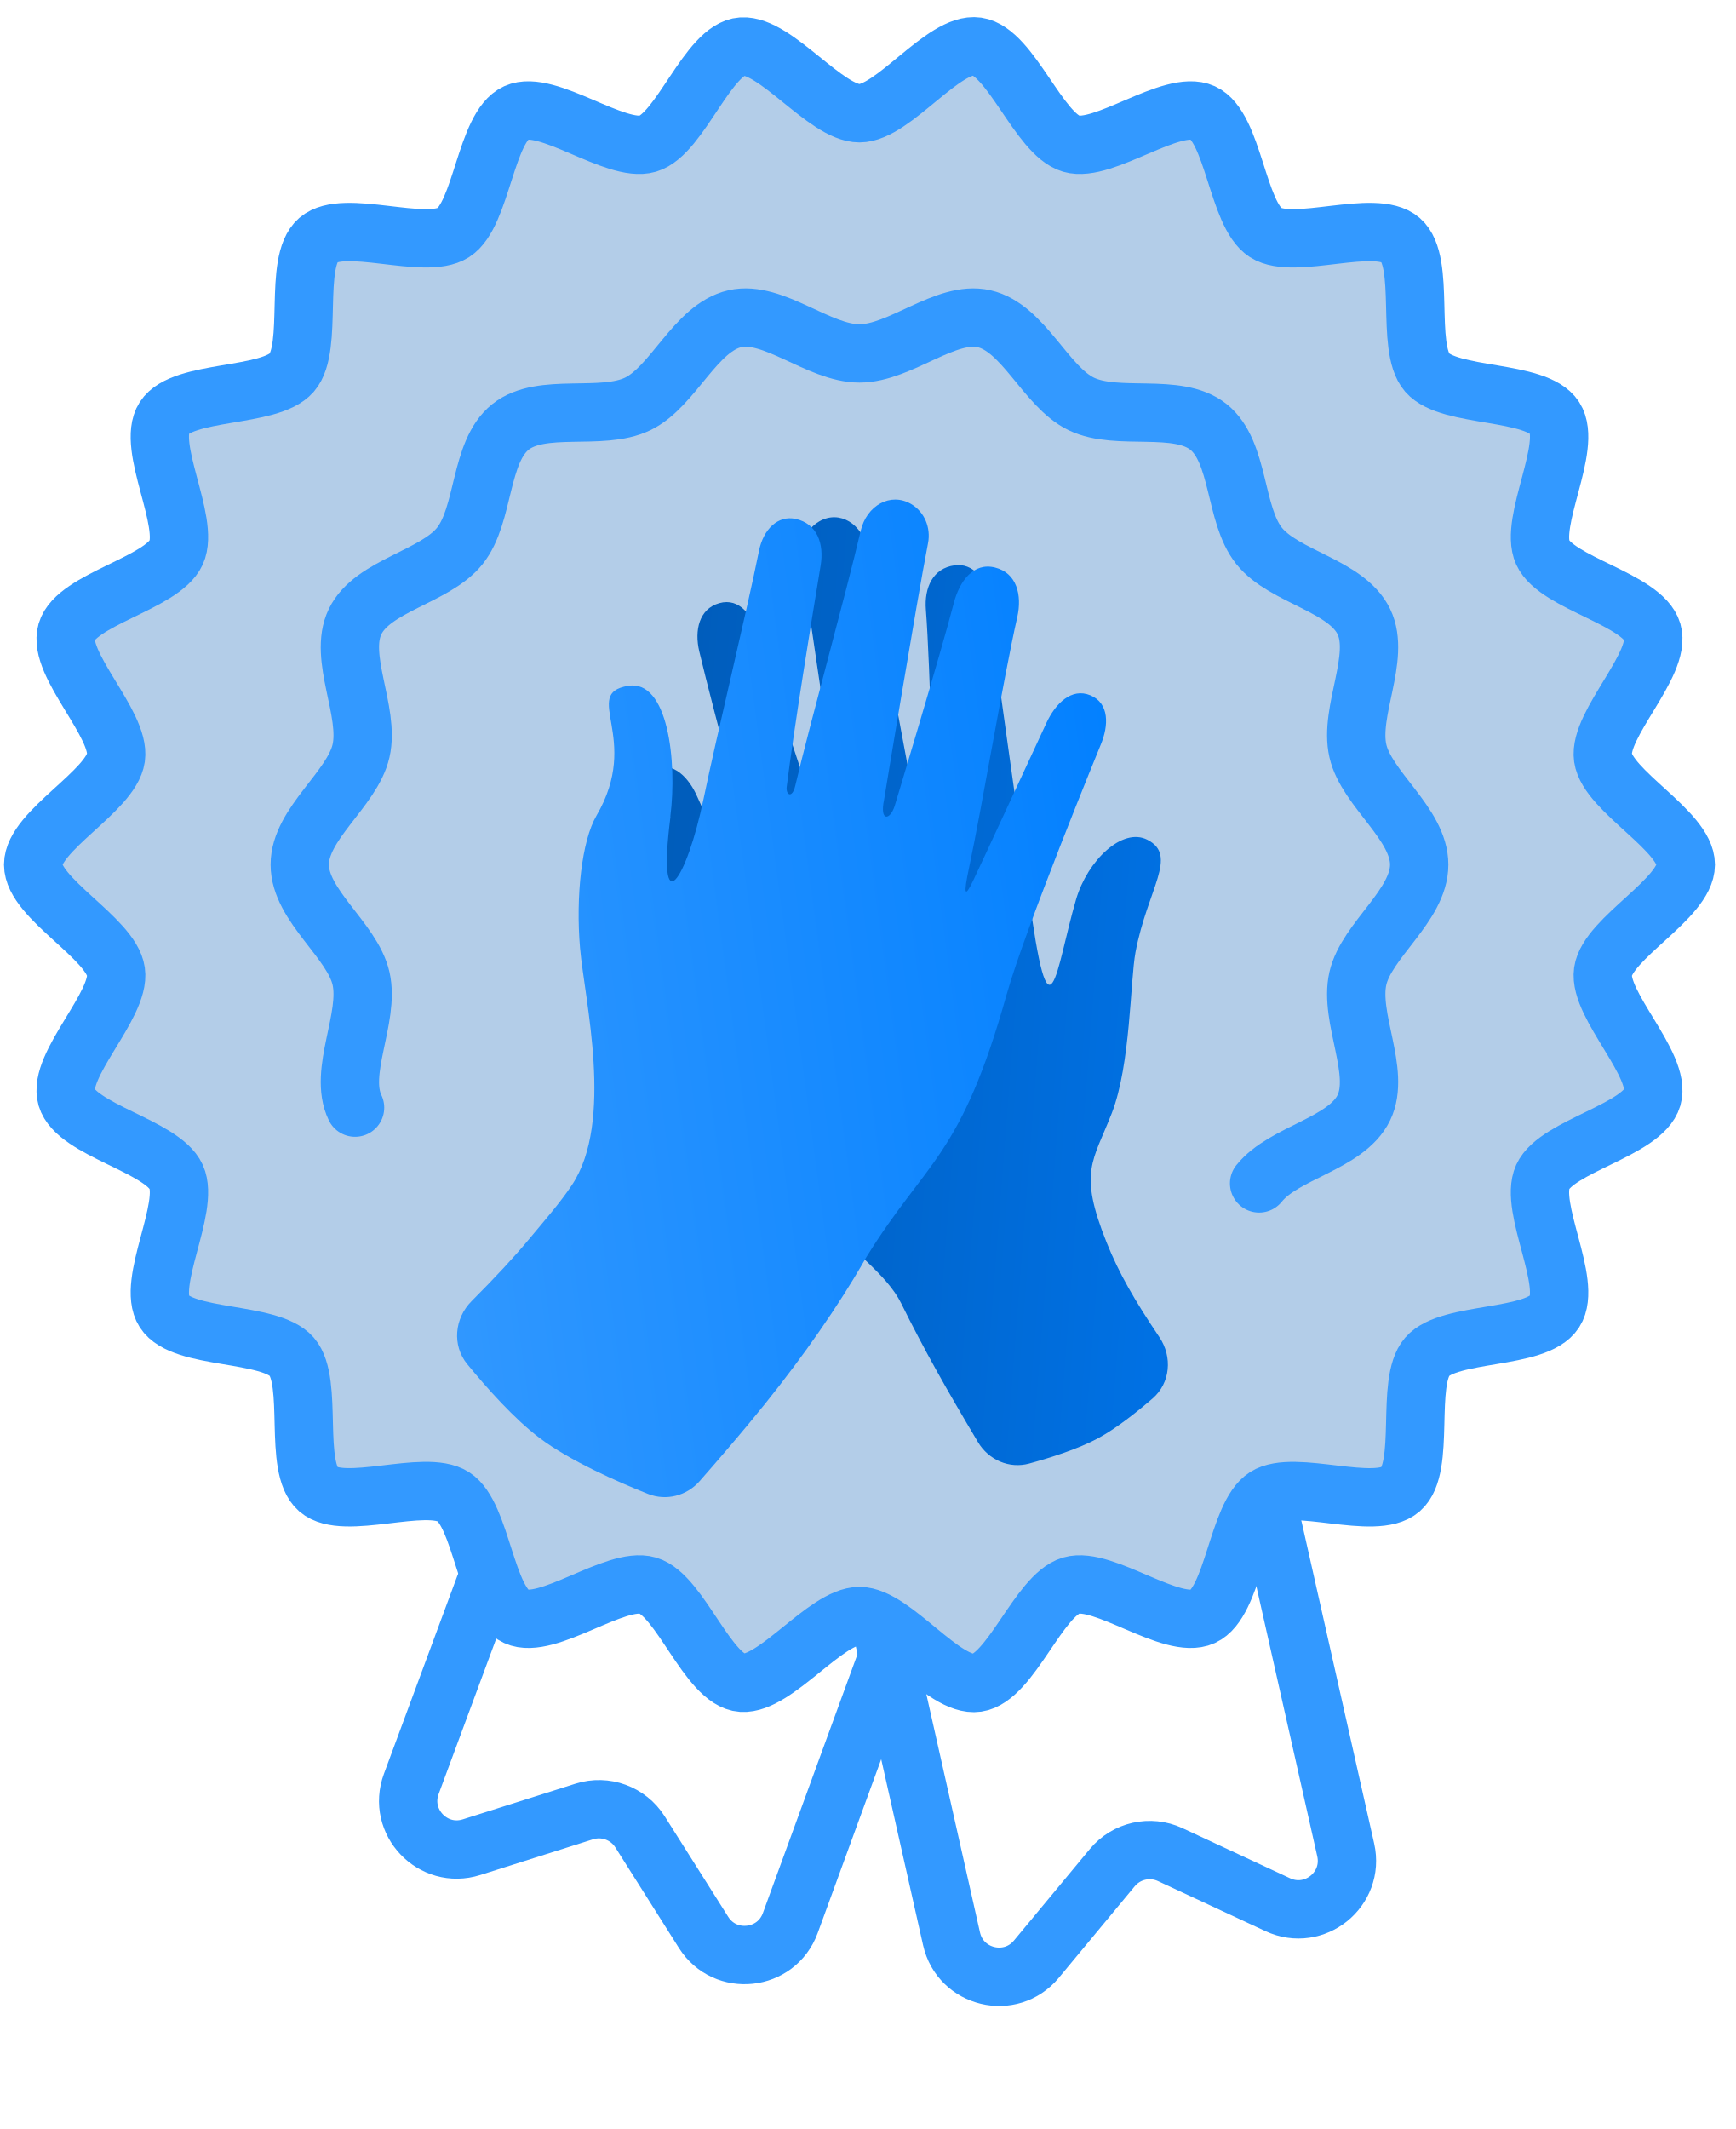
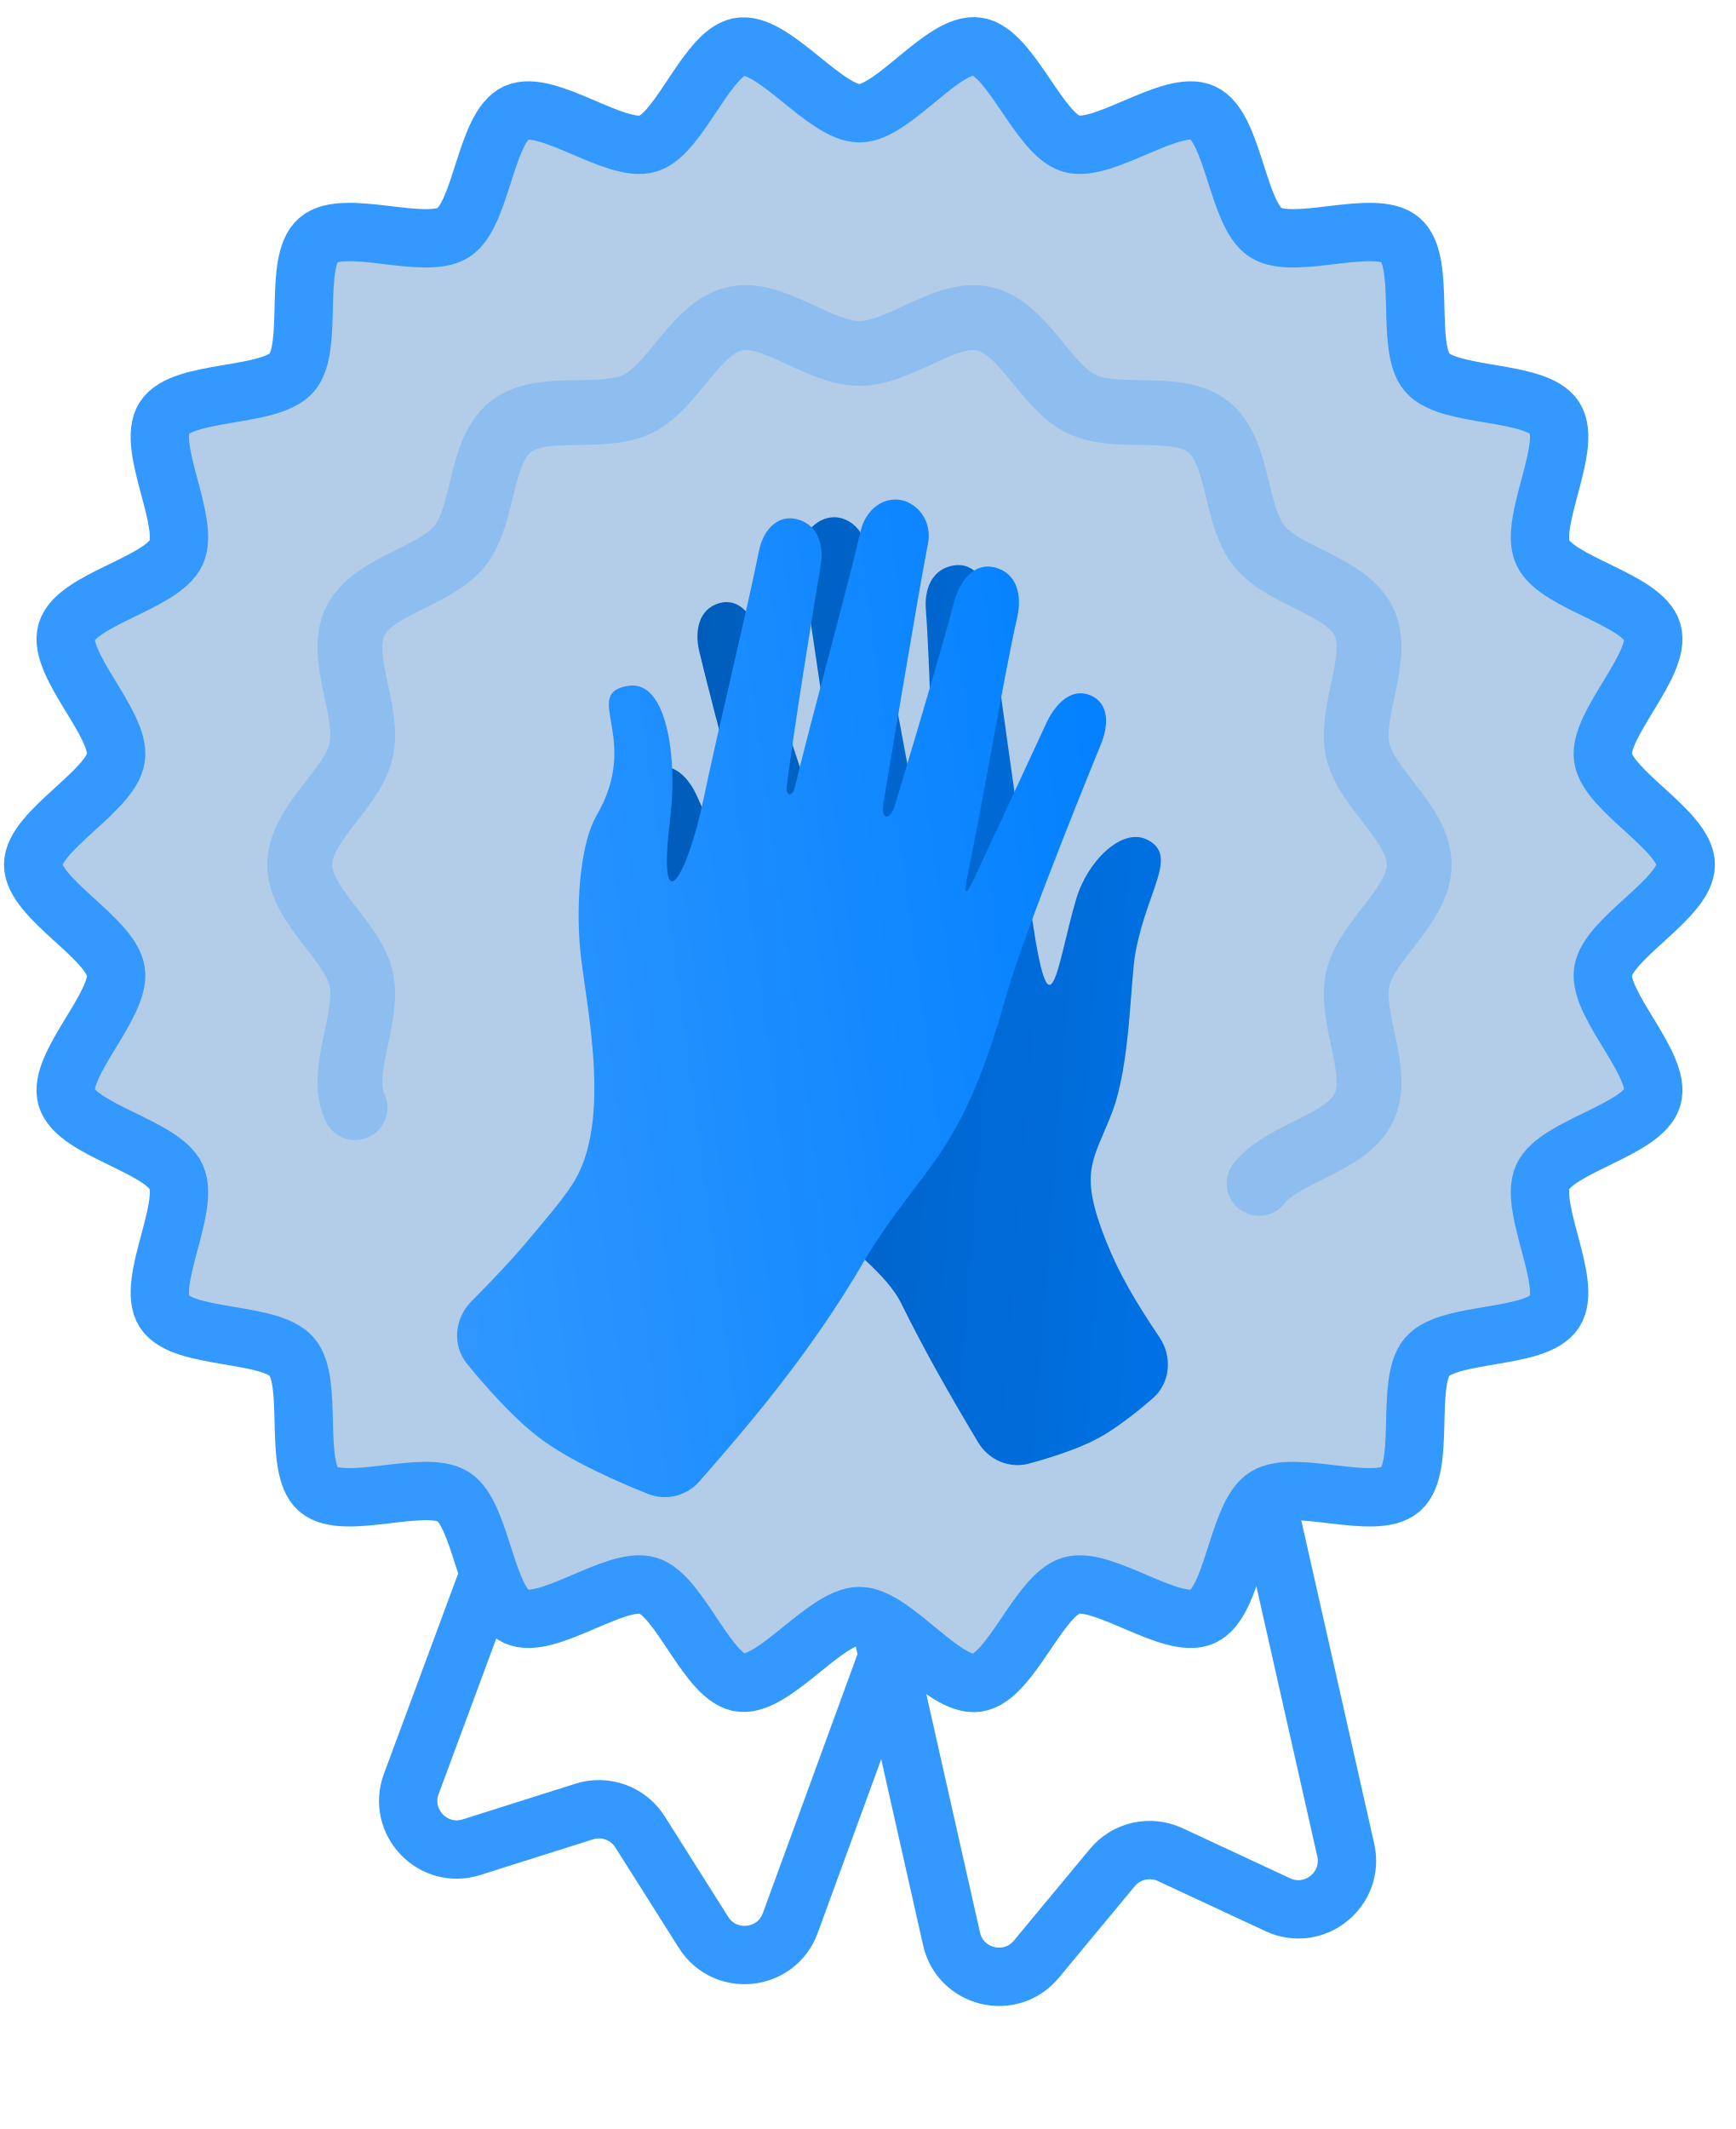
- <svg xmlns="http://www.w3.org/2000/svg" width="75" height="92" viewBox="0 0 75 92" fill="none">
-   <path d="M38.332 71.682L34.158 83.102C33.559 84.74 31.34 84.978 30.409 83.503L27.664 79.16C27.154 78.353 26.164 77.991 25.254 78.279L20.381 79.822C18.713 80.35 17.169 78.728 17.777 77.088L20.948 68.535" stroke="#3399FF" stroke-width="2.521" stroke-linecap="round" stroke-linejoin="round" />
-   <path d="M38.12 70.426L41.128 83.782C41.511 85.484 43.681 86.004 44.795 84.662L48.076 80.707C48.685 79.972 49.714 79.74 50.58 80.143L55.23 82.308C56.812 83.045 58.55 81.643 58.166 79.941L55.037 66.066" stroke="#3399FF" stroke-width="2.521" stroke-linecap="round" stroke-linejoin="round" />
-   <path d="M72.865 37.365C72.865 38.826 69.495 40.54 69.287 41.986C69.08 43.432 71.829 46.024 71.419 47.427C71.008 48.828 67.291 49.524 66.683 50.855C66.076 52.185 67.986 55.447 67.196 56.675C66.406 57.906 62.646 57.523 61.689 58.628C60.731 59.734 61.643 63.4 60.539 64.358C59.434 65.316 55.933 63.892 54.703 64.68C53.475 65.47 53.316 69.248 51.987 69.853C50.656 70.462 47.698 68.107 46.299 68.517C44.897 68.93 43.679 72.51 42.233 72.717C40.787 72.925 38.609 69.834 37.15 69.834C35.691 69.834 33.525 72.811 32.066 72.717C30.61 72.623 29.404 68.93 28.001 68.517C26.6 68.107 23.642 70.462 22.313 69.853C20.983 69.248 20.823 65.469 19.597 64.68C18.367 63.89 14.864 65.315 13.759 64.358C12.657 63.4 13.568 59.734 12.611 58.628C11.655 57.523 7.892 57.905 7.102 56.675C6.314 55.447 8.221 52.185 7.615 50.855C7.008 49.525 3.291 48.829 2.88 47.427C2.468 46.024 5.219 43.432 5.011 41.986C4.803 40.541 1.433 38.826 1.433 37.365C1.433 35.904 4.803 34.188 5.011 32.744C5.219 31.296 2.468 28.705 2.88 27.301C3.291 25.9 7.007 25.206 7.615 23.875C8.22 22.549 6.313 19.284 7.102 18.056C7.892 16.826 11.655 17.205 12.611 16.101C13.569 14.995 12.657 11.328 13.759 10.371C14.863 9.414 18.366 10.838 19.597 10.049C20.826 9.259 20.984 5.481 22.313 4.874C23.642 4.269 26.6 6.62 28.001 6.209C29.404 5.798 30.61 2.105 32.066 2.01C33.525 1.917 35.69 4.894 37.15 4.894C38.61 4.894 40.787 1.801 42.233 2.01C43.679 2.218 44.897 5.797 46.299 6.209C47.699 6.62 50.656 4.269 51.987 4.874C53.316 5.481 53.475 9.26 54.703 10.049C55.933 10.838 59.434 9.414 60.539 10.371C61.643 11.327 60.732 14.995 61.689 16.101C62.646 17.205 66.406 16.826 67.196 18.056C67.986 19.284 66.079 22.549 66.683 23.875C67.291 25.206 71.008 25.9 71.419 27.301C71.829 28.705 69.08 31.297 69.287 32.744C69.495 34.189 72.865 35.906 72.865 37.365Z" fill="#0059B3" fill-opacity="0.3" />
-   <path d="M15.347 47.864C14.602 46.321 15.994 43.993 15.605 42.282C15.229 40.626 12.956 39.134 12.956 37.364C12.956 35.594 15.229 34.102 15.605 32.446C15.994 30.735 14.602 28.407 15.347 26.864C16.103 25.296 18.799 24.938 19.875 23.59C20.956 22.237 20.71 19.529 22.064 18.448C23.411 17.373 25.993 18.211 27.562 17.455C29.106 16.71 30.054 14.161 31.764 13.773C33.421 13.396 35.378 15.272 37.148 15.272C38.918 15.272 40.876 13.396 42.532 13.773C44.243 14.161 45.192 16.71 46.735 17.455C48.304 18.211 50.886 17.373 52.234 18.448C53.588 19.529 53.341 22.237 54.422 23.59C55.498 24.938 58.193 25.296 58.951 26.864C59.694 28.407 58.302 30.735 58.691 32.446C59.068 34.102 61.342 35.594 61.342 37.364C61.342 39.134 59.068 40.626 58.691 42.282C58.302 43.993 59.694 46.321 58.951 47.864C58.193 49.432 55.498 49.791 54.422 51.138" stroke="#3399FF" stroke-width="2.521" stroke-linecap="round" stroke-linejoin="round" />
-   <path d="M27.775 35.329C27.775 35.329 30.096 41.967 30.796 44.773V44.772C32.576 51.91 37.711 53.801 38.954 56.324C39.931 58.304 40.915 60.043 42.273 62.321C42.729 63.087 43.623 63.479 44.483 63.244C45.416 62.989 46.608 62.61 47.457 62.153C48.235 61.734 49.116 61.038 49.819 60.431C50.59 59.765 50.684 58.633 50.115 57.787C49.038 56.186 48.365 55.021 47.83 53.687C46.599 50.617 47.243 50.197 48.058 48.095C48.873 45.993 48.848 42.379 49.08 41.148C49.599 38.398 50.94 36.98 49.594 36.289C48.512 35.735 47.003 37.187 46.511 38.866C45.617 41.916 45.376 45.525 44.445 38.513C44.085 35.798 43.035 28.662 42.728 25.94C42.622 24.992 42.044 24.326 41.267 24.428C40.322 24.552 39.944 25.392 40.019 26.344C40.213 28.824 40.342 35.275 40.448 37.449C40.462 37.743 40.218 38 40.11 37.517C39.554 35.045 38.033 26.55 37.505 23.781C37.285 22.632 36.287 22.03 35.416 22.528C34.834 22.861 34.538 23.564 34.644 24.248C35.04 26.808 36.665 37.922 36.665 37.922C36.821 38.714 36.418 38.668 36.25 38.134L36.221 38.059C36.221 38.059 33.366 29.675 32.782 27.505C32.54 26.606 31.967 25.817 31.09 26.064C30.215 26.311 30.01 27.239 30.224 28.146C30.837 30.734 32.832 38.099 33.394 40.355C33.635 41.321 33.454 41.384 33.154 40.76C32.806 40.034 30.52 35.306 30.143 34.439C29.787 33.621 29.115 32.89 28.282 33.211C27.449 33.533 27.453 34.495 27.775 35.329Z" fill="url(#paint0_linear_731_1743)" />
-   <path d="M47.578 32.178C47.578 32.178 44.299 40.16 43.52 42.945H43.518C41.537 50.032 40.037 50.136 37.445 54.327C37.274 54.625 37.096 54.926 36.912 55.23C36.91 55.233 36.908 55.235 36.907 55.238C36.906 55.24 36.904 55.242 36.904 55.244C35.699 57.223 34.205 59.306 32.409 61.469C31.744 62.27 31.017 63.12 30.239 64.005C29.682 64.639 28.797 64.869 28.012 64.558C26.685 64.03 24.639 63.131 23.327 62.143C22.235 61.322 21.043 59.981 20.198 58.952C19.532 58.14 19.641 56.969 20.383 56.226C21.38 55.227 22.224 54.322 22.868 53.546C23.546 52.731 24.203 51.986 24.718 51.212C26.551 48.458 25.267 43.223 25.072 40.977C24.878 38.731 25.147 36.333 25.779 35.251C27.745 31.89 25.093 29.976 27.152 29.637C28.87 29.355 29.277 32.892 28.974 35.285C28.976 35.284 28.979 35.283 28.981 35.282C28.378 40.027 29.68 38.052 30.415 34.495C30.97 31.813 32.265 26.488 32.806 23.803C32.994 22.868 33.627 22.256 34.391 22.424C35.323 22.628 35.627 23.499 35.47 24.441C35.063 26.895 34.326 31.424 34.004 33.997C33.96 34.346 34.238 34.527 34.373 33.956C35.028 31.189 36.555 25.711 37.2 22.943C37.46 21.829 38.499 21.268 39.375 21.776C39.96 22.115 40.242 22.808 40.112 23.472C39.629 25.956 38.211 34.564 38.211 34.564C38.016 35.502 38.465 35.463 38.669 34.832C38.669 34.832 40.639 28.322 41.227 26.057C41.471 25.119 42.071 24.288 43.011 24.525C43.951 24.761 44.184 25.72 43.97 26.666C43.358 29.364 42.458 34.813 41.882 37.515C41.635 38.674 41.701 38.808 42.053 38.075C42.462 37.222 44.834 32.079 45.237 31.223C45.616 30.415 46.307 29.703 47.131 30.047C47.955 30.392 47.924 31.353 47.578 32.178Z" fill="url(#paint1_linear_731_1743)" />
-   <path d="M72.865 37.365C72.865 38.826 69.495 40.54 69.287 41.986C69.08 43.432 71.829 46.024 71.419 47.427C71.008 48.828 67.291 49.524 66.683 50.855C66.076 52.185 67.986 55.447 67.196 56.675C66.406 57.906 62.646 57.523 61.689 58.628C60.731 59.734 61.643 63.4 60.539 64.358C59.434 65.316 55.933 63.892 54.703 64.68C53.475 65.47 53.316 69.248 51.987 69.853C50.656 70.462 47.698 68.107 46.299 68.517C44.897 68.93 43.679 72.51 42.233 72.717C40.787 72.925 38.609 69.834 37.15 69.834C35.691 69.834 33.525 72.811 32.066 72.717C30.61 72.623 29.404 68.93 28.001 68.517C26.6 68.107 23.642 70.462 22.313 69.853C20.983 69.248 20.823 65.469 19.597 64.68C18.367 63.89 14.864 65.315 13.759 64.358C12.657 63.4 13.568 59.734 12.611 58.628C11.655 57.523 7.892 57.905 7.102 56.675C6.314 55.447 8.221 52.185 7.615 50.855C7.008 49.525 3.291 48.829 2.88 47.427C2.468 46.024 5.219 43.432 5.011 41.986C4.803 40.541 1.433 38.826 1.433 37.365C1.433 35.904 4.803 34.188 5.011 32.744C5.219 31.296 2.468 28.705 2.88 27.301C3.291 25.9 7.007 25.206 7.615 23.875C8.22 22.549 6.313 19.284 7.102 18.056C7.892 16.826 11.655 17.205 12.611 16.101C13.569 14.995 12.657 11.328 13.759 10.371C14.863 9.414 18.366 10.838 19.597 10.049C20.826 9.259 20.984 5.481 22.313 4.874C23.642 4.269 26.6 6.62 28.001 6.209C29.404 5.798 30.61 2.105 32.066 2.01C33.525 1.917 35.69 4.894 37.15 4.894C38.61 4.894 40.787 1.801 42.233 2.01C43.679 2.218 44.897 5.797 46.299 6.209C47.699 6.62 50.656 4.269 51.987 4.874C53.316 5.481 53.475 9.26 54.703 10.049C55.933 10.838 59.434 9.414 60.539 10.371C61.643 11.327 60.732 14.995 61.689 16.101C62.646 17.205 66.406 16.826 67.196 18.056C67.986 19.284 66.079 22.549 66.683 23.875C67.291 25.206 71.008 25.9 71.419 27.301C71.829 28.705 69.08 31.297 69.287 32.744C69.495 34.189 72.865 35.906 72.865 37.365Z" stroke="#3399FF" stroke-width="2.521" stroke-linecap="round" stroke-linejoin="round" />
+ <svg xmlns="http://www.w3.org/2000/svg" width="75" height="92" fill="none">
+   <path stroke="#39F" stroke-linecap="round" stroke-linejoin="round" stroke-width="2.521" d="m38.332 71.682-4.174 11.42c-.599 1.638-2.818 1.876-3.75.401l-2.744-4.343a2.101 2.101 0 0 0-2.41-.88l-4.873 1.542c-1.668.528-3.212-1.094-2.604-2.734l3.171-8.553M38.12 70.426l3.008 13.356c.383 1.702 2.553 2.222 3.667.88l3.28-3.955a2.101 2.101 0 0 1 2.505-.564l4.65 2.165c1.582.737 3.32-.665 2.936-2.367l-3.13-13.875" />
+   <path fill="#0059B3" fill-opacity=".3" d="M72.865 37.365c0 1.461-3.37 3.175-3.578 4.621-.207 1.446 2.542 4.038 2.132 5.44-.411 1.402-4.128 2.098-4.736 3.429-.607 1.33 1.303 4.593.513 5.82-.79 1.23-4.55.848-5.507 1.953-.958 1.106-.046 4.772-1.15 5.73-1.105.958-4.606-.467-5.836.322-1.228.79-1.387 4.568-2.716 5.173-1.33.61-4.289-1.746-5.688-1.336-1.402.413-2.62 3.993-4.066 4.2-1.446.208-3.624-2.883-5.083-2.883-1.46 0-3.625 2.977-5.084 2.883-1.457-.094-2.663-3.787-4.065-4.2-1.401-.41-4.36 1.945-5.688 1.336-1.33-.605-1.49-4.384-2.716-5.173-1.23-.79-4.733.635-5.838-.322-1.102-.958-.19-4.624-1.148-5.73-.956-1.105-4.719-.723-5.509-1.953-.788-1.227 1.119-4.49.513-5.82-.607-1.33-4.324-2.026-4.735-3.428-.412-1.403 2.339-3.995 2.13-5.44-.207-1.446-3.577-3.16-3.577-4.622 0-1.461 3.37-3.177 3.578-4.621.208-1.448-2.543-4.04-2.13-5.443.41-1.401 4.126-2.095 4.734-3.425.605-1.327-1.302-4.592-.513-5.82.79-1.23 4.553-.851 5.51-1.955.957-1.105.045-4.773 1.147-5.73 1.104-.957 4.607.467 5.838-.322 1.23-.79 1.387-4.568 2.716-5.175C23.643 4.269 26.6 6.62 28 6.209c1.402-.41 2.608-4.104 4.064-4.199 1.46-.093 3.625 2.884 5.085 2.884S40.787 1.8 42.233 2.01c1.446.208 2.664 3.787 4.066 4.199 1.4.41 4.357-1.94 5.688-1.335 1.33.607 1.488 4.386 2.716 5.175 1.23.789 4.731-.635 5.836.322 1.104.956.193 4.624 1.15 5.73.957 1.104 4.717.725 5.507 1.955.79 1.228-1.117 4.493-.513 5.82.608 1.33 4.325 2.024 4.736 3.425.41 1.404-2.339 3.996-2.132 5.443.208 1.445 3.578 3.162 3.578 4.621Z" />
+   <path stroke="#39F" stroke-linecap="round" stroke-linejoin="round" stroke-opacity=".3" stroke-width="2.801" d="M15.347 47.864c-.745-1.543.647-3.871.258-5.581-.376-1.657-2.649-3.149-2.649-4.919 0-1.77 2.273-3.262 2.65-4.918.388-1.71-1.004-4.039-.259-5.582.756-1.568 3.452-1.927 4.528-3.274 1.08-1.353.835-4.06 2.189-5.142 1.347-1.075 3.929-.237 5.498-.993 1.544-.745 2.492-3.294 4.202-3.682 1.657-.377 3.614 1.499 5.384 1.499 1.77 0 3.727-1.876 5.384-1.5 1.711.39 2.66 2.938 4.203 3.683 1.569.756 4.15-.082 5.499.994 1.354 1.08 1.107 3.788 2.188 5.14 1.076 1.349 3.771 1.707 4.529 3.275.743 1.543-.649 3.871-.26 5.582.377 1.656 2.65 3.148 2.65 4.918s-2.273 3.262-2.65 4.919c-.389 1.71 1.003 4.038.26 5.58-.758 1.57-3.453 1.928-4.53 3.275" />
+   <path fill="url(#a)" d="M27.775 35.33s2.321 6.637 3.021 9.443c1.78 7.137 6.915 9.028 8.158 11.55.977 1.981 1.96 3.72 3.319 5.998.456.766 1.35 1.158 2.21.923.933-.255 2.126-.634 2.974-1.09.778-.42 1.66-1.116 2.362-1.723.77-.666.865-1.798.296-2.644-1.077-1.601-1.75-2.766-2.285-4.1-1.231-3.07-.587-3.49.228-5.592.815-2.102.79-5.716 1.022-6.947.52-2.75 1.86-4.169.514-4.859-1.082-.554-2.59.898-3.083 2.577-.894 3.05-1.135 6.66-2.066-.353-.36-2.715-1.41-9.851-1.717-12.573-.106-.948-.684-1.614-1.46-1.512-.946.124-1.324.964-1.25 1.916.195 2.48.324 8.93.43 11.105.014.294-.23.55-.338.068-.556-2.472-2.077-10.967-2.605-13.736-.22-1.15-1.218-1.751-2.089-1.253-.582.333-.878 1.037-.772 1.72.396 2.56 2.021 13.674 2.021 13.674.156.792-.247.746-.415.212l-.03-.075s-2.854-8.384-3.438-10.554c-.242-.9-.815-1.688-1.692-1.441-.875.247-1.08 1.175-.866 2.082.613 2.588 2.608 9.953 3.17 12.209.24.966.06 1.03-.24.405-.348-.726-2.634-5.454-3.011-6.32-.357-.819-1.028-1.55-1.86-1.229-.834.322-.83 1.284-.508 2.118Z" />
+   <path fill="url(#b)" d="M47.578 32.178s-3.28 7.982-4.058 10.767h-.002c-1.981 7.087-3.481 7.191-6.073 11.382-.171.298-.349.6-.533.903l-.005.008-.003.006c-1.205 1.979-2.699 4.062-4.495 6.225-.665.801-1.392 1.651-2.17 2.536a1.986 1.986 0 0 1-2.227.553c-1.327-.528-3.373-1.427-4.685-2.415-1.092-.821-2.284-2.162-3.129-3.19-.666-.813-.557-1.984.185-2.727.997-.998 1.841-1.904 2.485-2.68.678-.815 1.335-1.56 1.85-2.334 1.833-2.754.549-7.99.354-10.235-.194-2.246.075-4.644.707-5.726 1.966-3.361-.686-5.275 1.373-5.613 1.718-.283 2.125 3.254 1.822 5.647l.007-.003c-.603 4.745.699 2.77 1.434-.787.555-2.682 1.85-8.007 2.391-10.692.188-.935.82-1.547 1.585-1.38.932.206 1.236 1.076 1.08 2.018-.408 2.454-1.145 6.983-1.467 9.556-.044.349.234.53.37-.04.654-2.768 2.181-8.246 2.826-11.014.26-1.114 1.299-1.675 2.175-1.168.585.34.867 1.033.737 1.697-.483 2.484-1.901 11.092-1.901 11.092-.195.938.254.899.458.268 0 0 1.97-6.51 2.558-8.775.244-.938.844-1.769 1.784-1.532.94.236 1.173 1.195.959 2.14-.612 2.7-1.512 8.148-2.088 10.85-.247 1.159-.181 1.293.17.56.41-.853 2.782-5.996 3.185-6.852.38-.808 1.07-1.52 1.894-1.176.824.345.793 1.306.447 2.13Z" />
+   <path stroke="#39F" stroke-linecap="round" stroke-linejoin="round" stroke-width="2.521" d="M72.865 37.365c0 1.461-3.37 3.175-3.578 4.621-.207 1.446 2.542 4.038 2.132 5.44-.411 1.402-4.128 2.098-4.736 3.429-.607 1.33 1.303 4.593.513 5.82-.79 1.23-4.55.848-5.507 1.953-.958 1.106-.046 4.772-1.15 5.73-1.105.958-4.606-.467-5.836.322-1.228.79-1.387 4.568-2.716 5.173-1.33.61-4.289-1.746-5.688-1.336-1.402.413-2.62 3.993-4.066 4.2-1.446.208-3.624-2.883-5.083-2.883-1.46 0-3.625 2.977-5.084 2.883-1.457-.094-2.663-3.787-4.065-4.2-1.401-.41-4.36 1.945-5.688 1.336-1.33-.605-1.49-4.384-2.716-5.173-1.23-.79-4.733.635-5.838-.322-1.102-.958-.19-4.624-1.148-5.73-.956-1.105-4.719-.723-5.509-1.953-.788-1.227 1.119-4.49.513-5.82-.607-1.33-4.324-2.026-4.735-3.428-.412-1.403 2.339-3.995 2.13-5.44-.207-1.446-3.577-3.16-3.577-4.622 0-1.461 3.37-3.177 3.578-4.621.208-1.448-2.543-4.04-2.13-5.443.41-1.401 4.126-2.095 4.734-3.425.605-1.327-1.302-4.592-.513-5.82.79-1.23 4.553-.851 5.51-1.955.957-1.105.045-4.773 1.147-5.73 1.104-.957 4.607.467 5.838-.322 1.23-.79 1.387-4.568 2.716-5.175C23.643 4.269 26.6 6.62 28 6.209c1.402-.41 2.608-4.104 4.064-4.199 1.46-.093 3.625 2.884 5.085 2.884S40.787 1.8 42.233 2.01c1.446.208 2.664 3.787 4.066 4.199 1.4.41 4.357-1.94 5.688-1.335 1.33.607 1.488 4.386 2.716 5.175 1.23.789 4.731-.635 5.836.322 1.104.956.193 4.624 1.15 5.73.957 1.104 4.717.725 5.507 1.955.79 1.228-1.117 4.493-.513 5.82.608 1.33 4.325 2.024 4.736 3.425.41 1.404-2.339 3.996-2.132 5.443.208 1.445 3.578 3.162 3.578 4.621Z" />
  <defs>
-     <linearGradient id="paint0_linear_731_1743" x1="27.574" y1="31.762" x2="52.981" y2="33.726" gradientUnits="userSpaceOnUse">
+     <linearGradient id="a" x1="27.574" x2="52.981" y1="31.762" y2="33.726" gradientUnits="userSpaceOnUse">
      <stop stop-color="#005BB8" />
      <stop offset="1" stop-color="#0072E6" />
    </linearGradient>
-     <linearGradient id="paint1_linear_731_1743" x1="49.932" y1="31.227" x2="14.728" y2="35.937" gradientUnits="userSpaceOnUse">
+     <linearGradient id="b" x1="49.932" x2="14.728" y1="31.227" y2="35.937" gradientUnits="userSpaceOnUse">
      <stop stop-color="#007FFF" />
-       <stop offset="1" stop-color="#3399FF" />
+       <stop offset="1" stop-color="#39F" />
    </linearGradient>
  </defs>
</svg>
